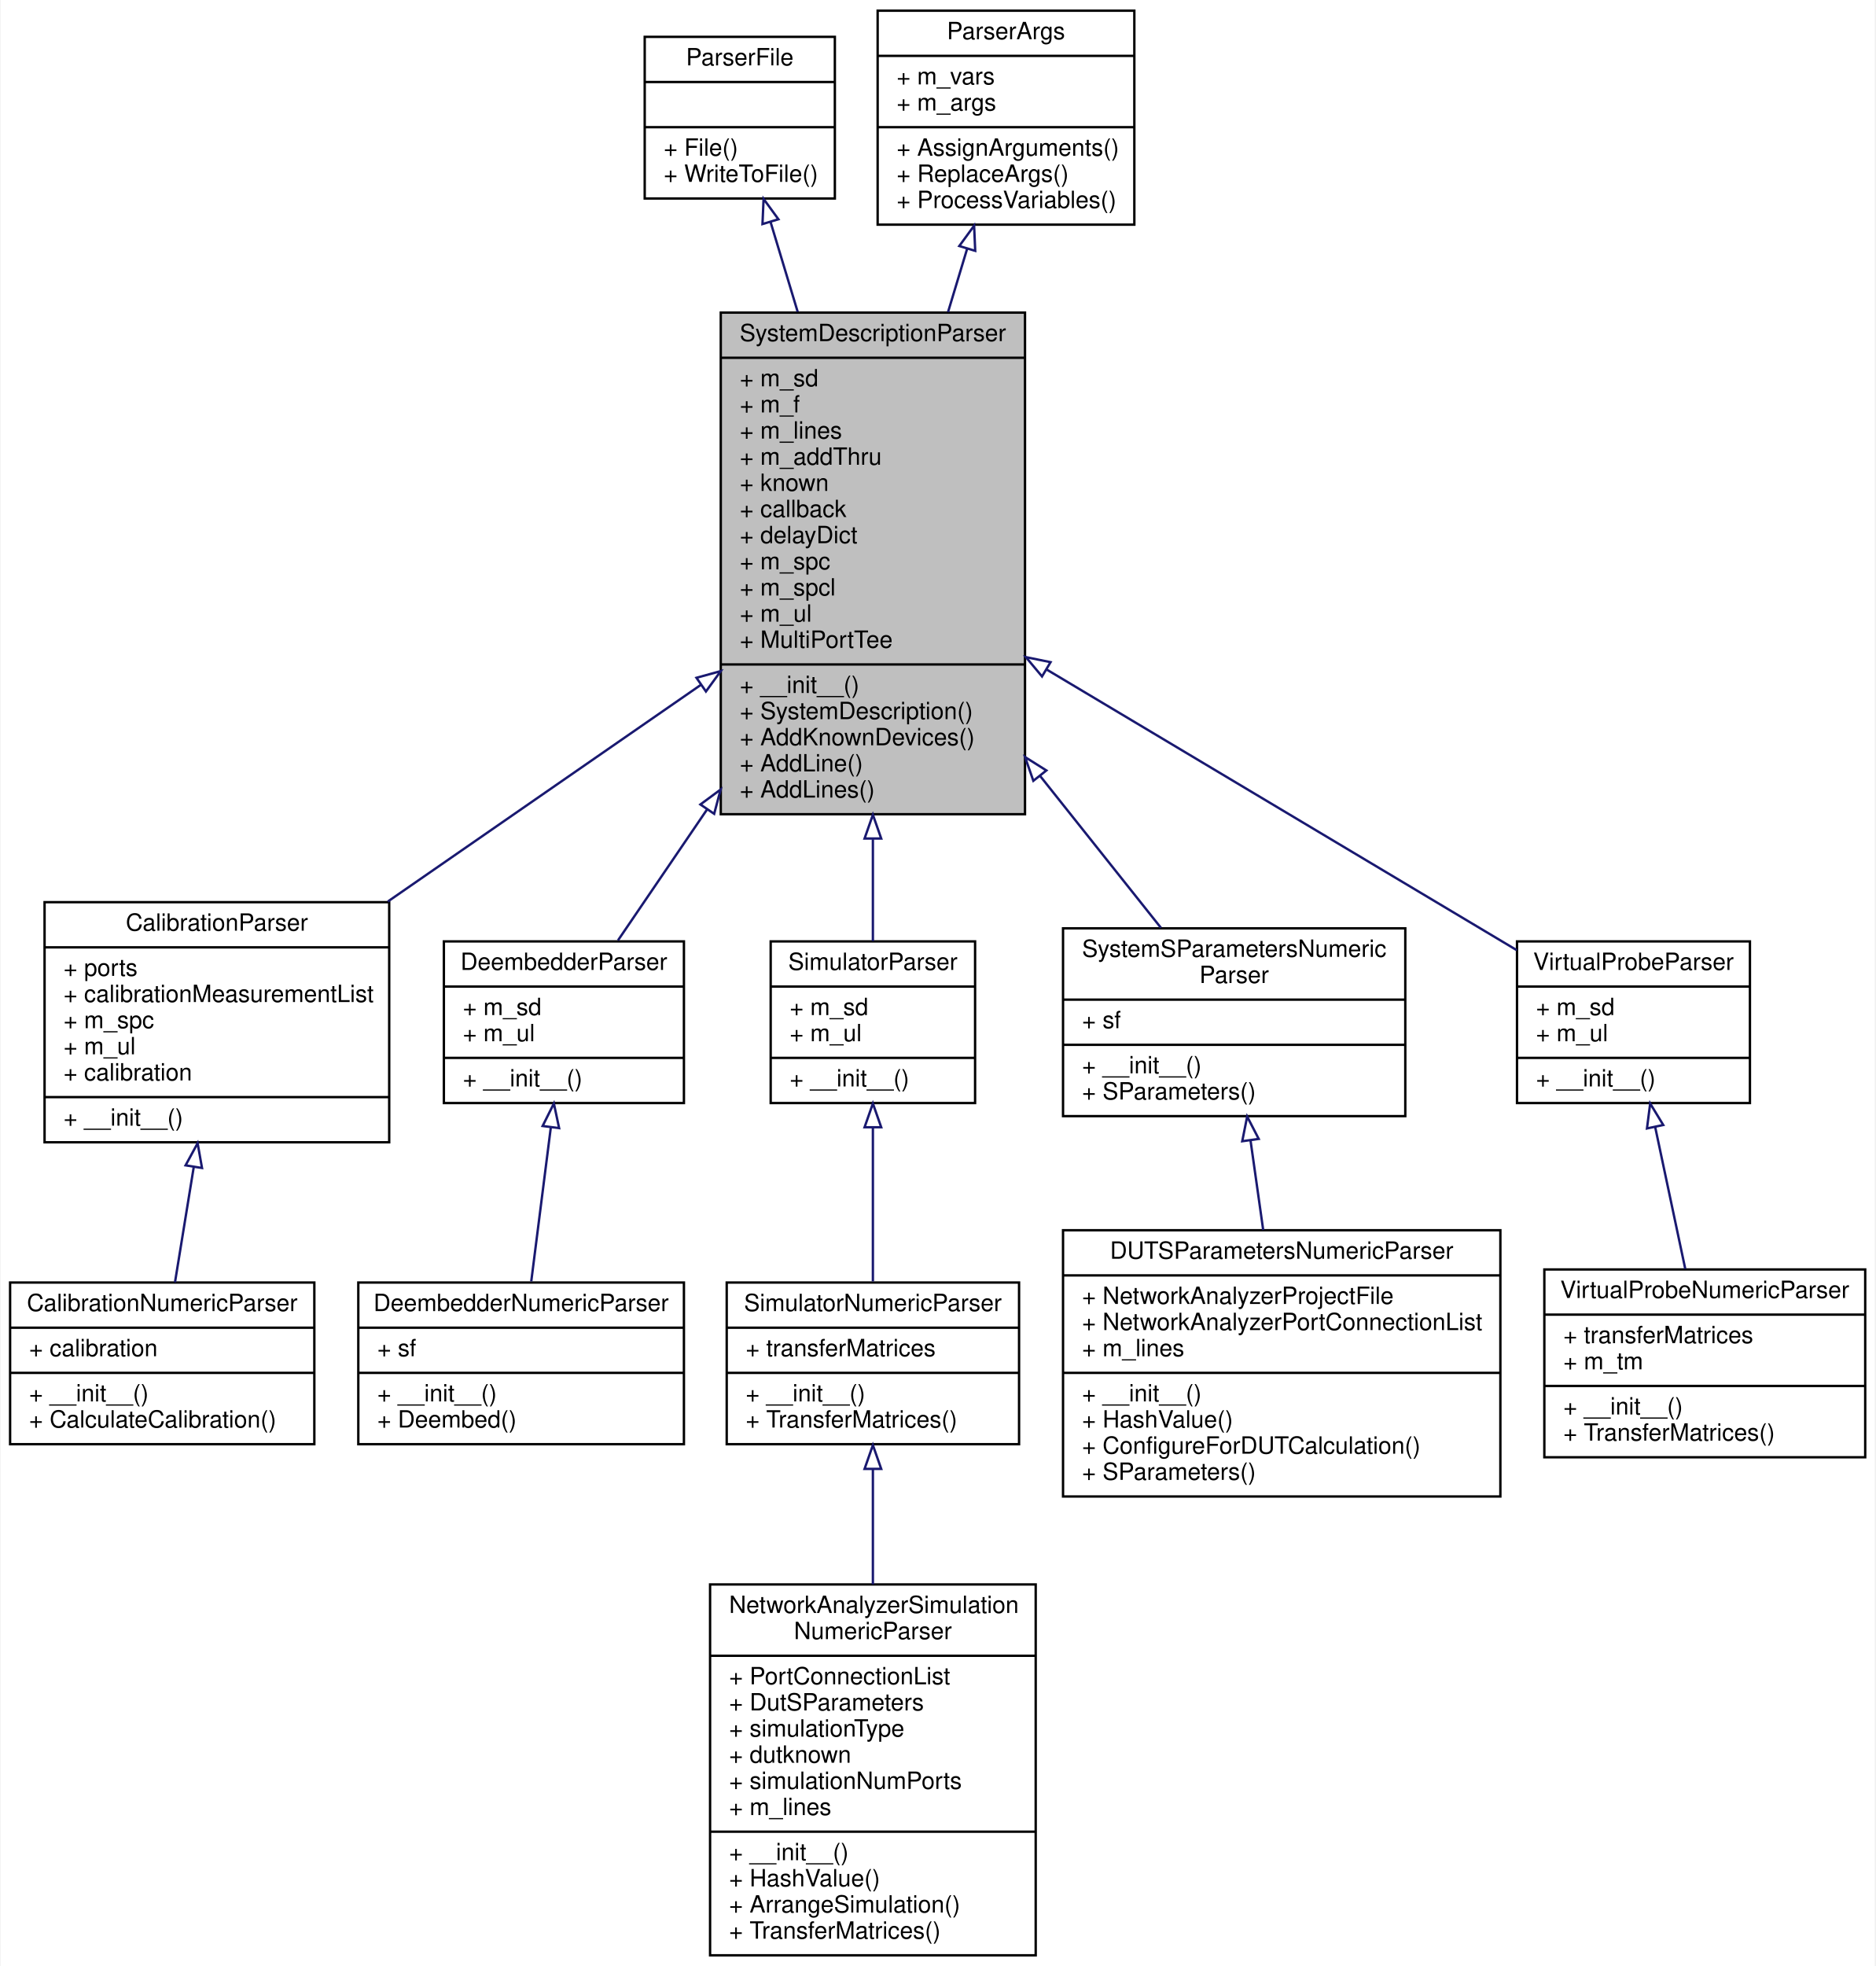
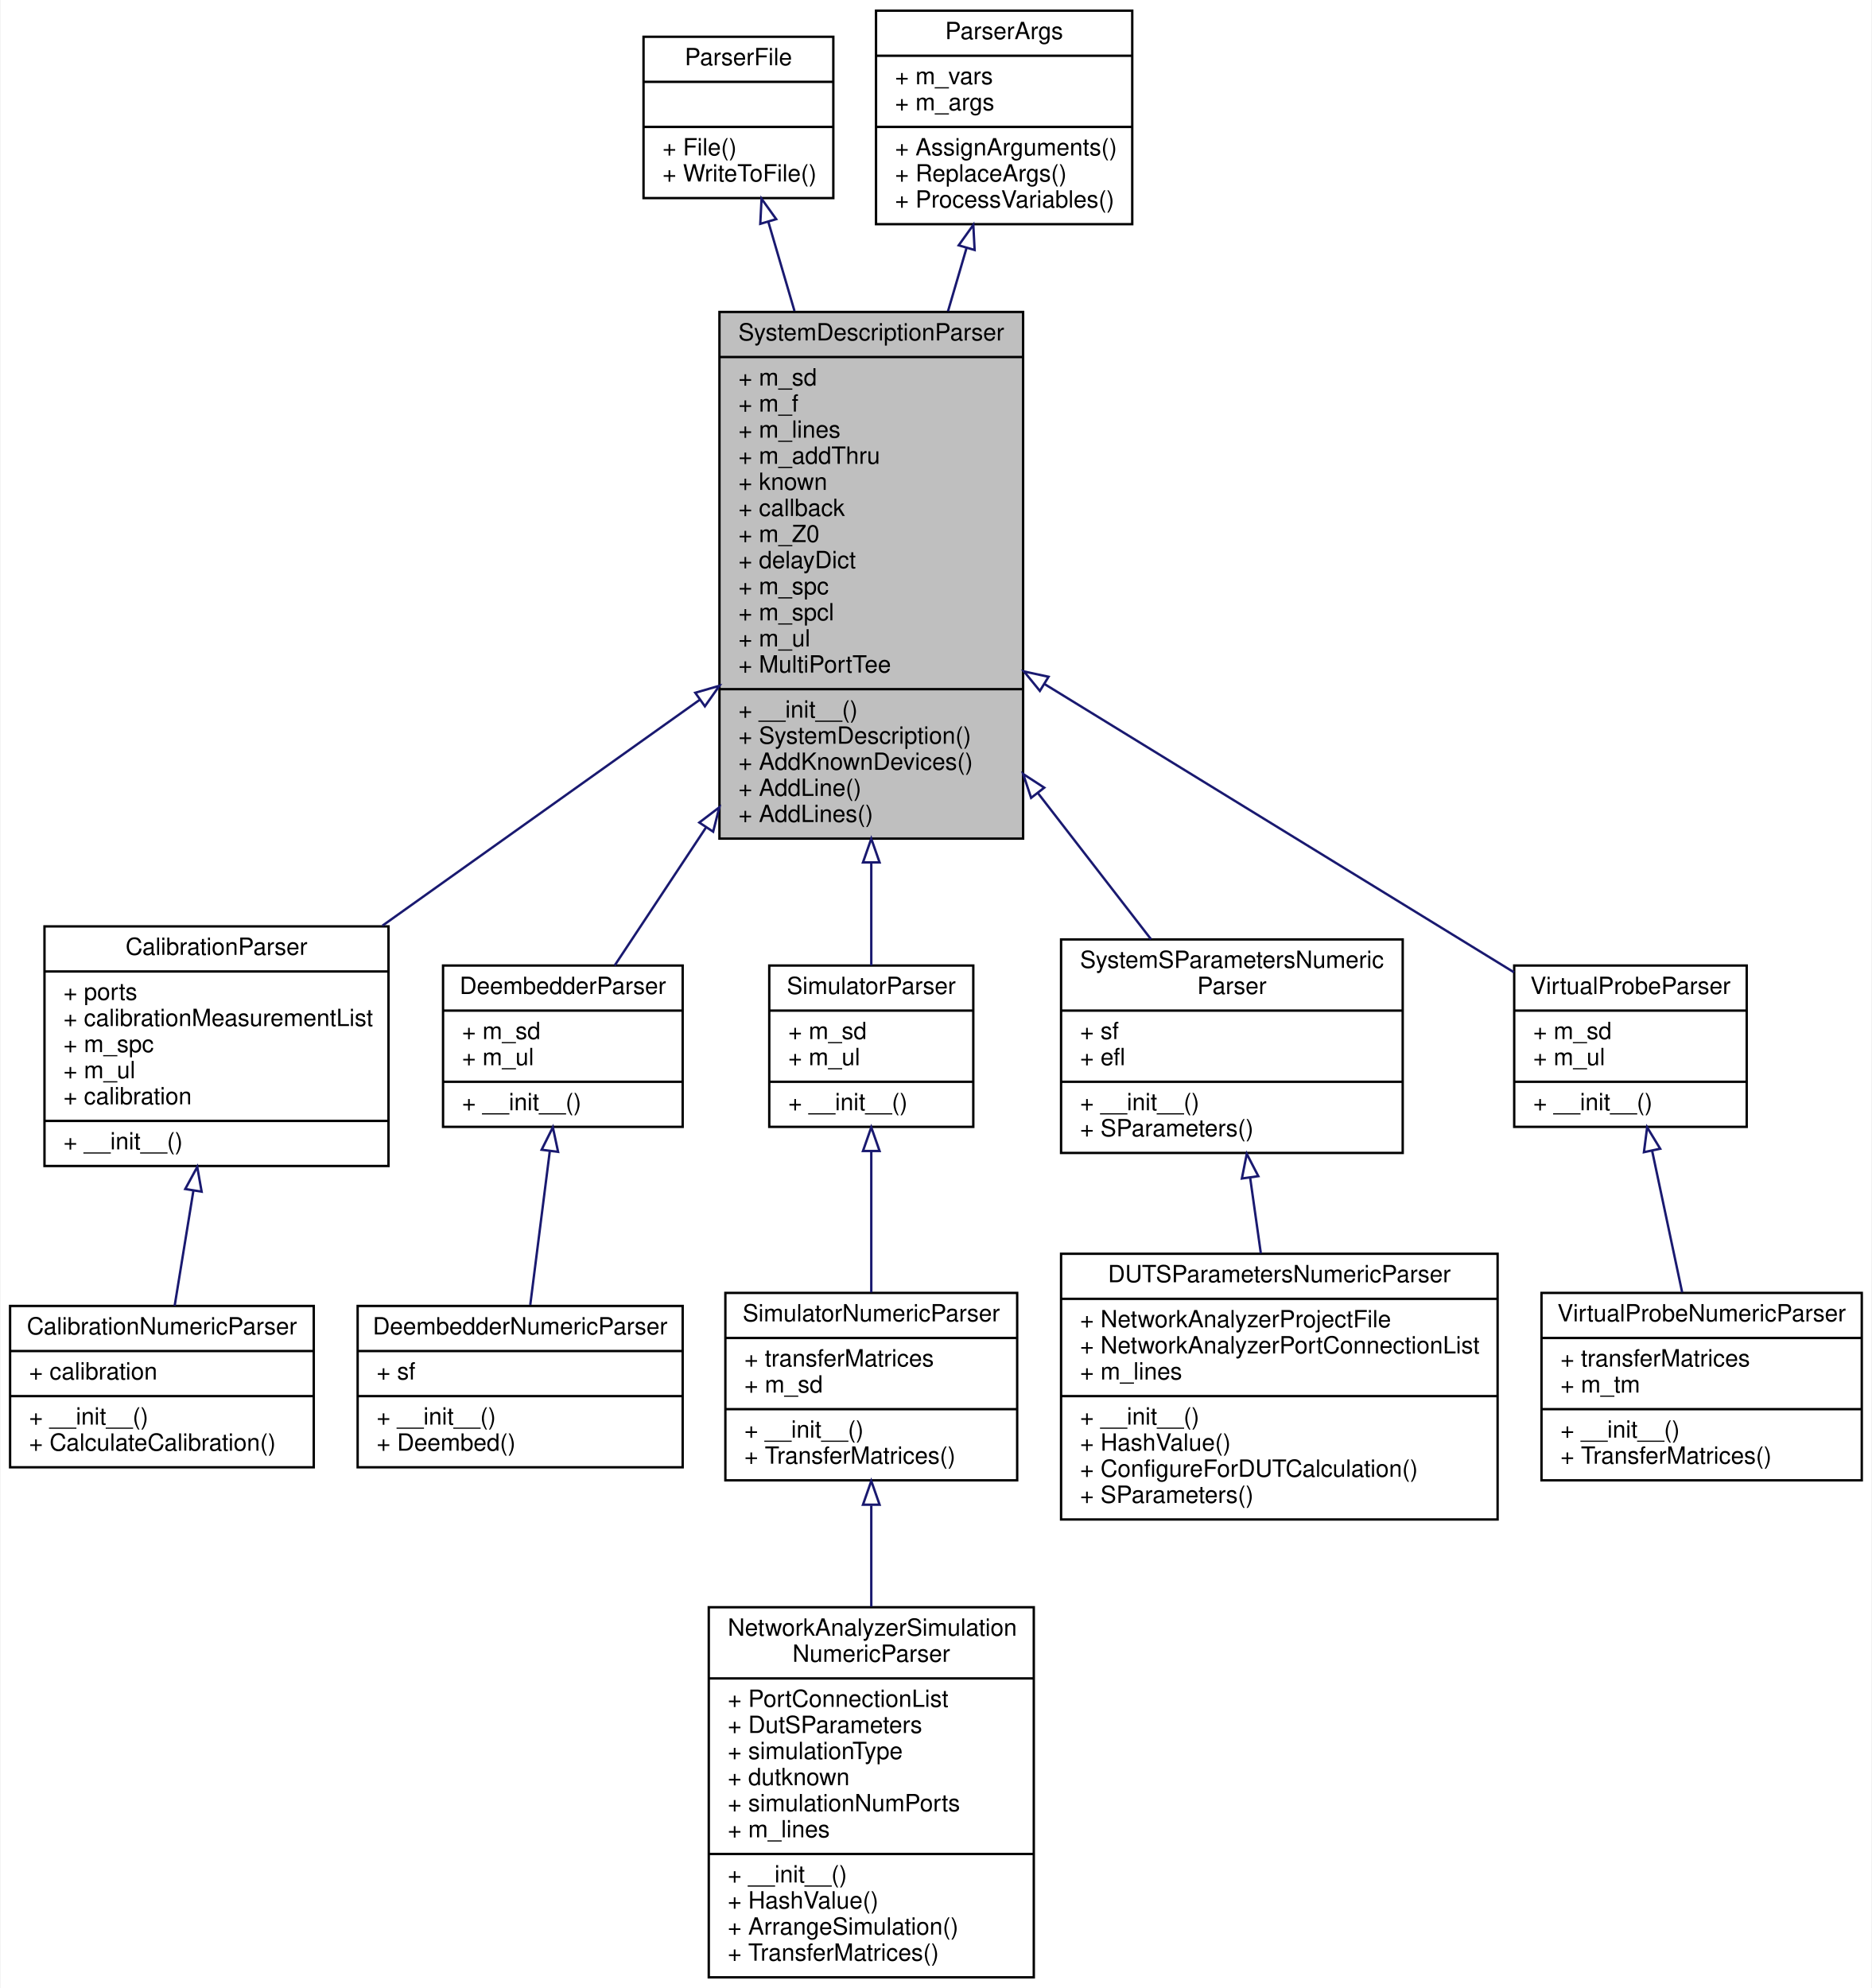
- <svg xmlns="http://www.w3.org/2000/svg" xmlns:xlink="http://www.w3.org/1999/xlink" width="789pt" height="827pt" viewBox="0.00 0.00 788.50 827.00">
-   <g id="graph0" class="graph" transform="scale(1 1) rotate(0) translate(4 823)">
-     <polygon fill="white" stroke="transparent" points="-4,4 -4,-823 784.5,-823 784.5,4 -4,4" />
+ <svg xmlns="http://www.w3.org/2000/svg" xmlns:xlink="http://www.w3.org/1999/xlink" width="789pt" height="838pt" viewBox="0.00 0.00 788.50 838.00">
+   <g id="graph0" class="graph" transform="scale(1 1) rotate(0) translate(4 834)">
+     <polygon fill="white" stroke="transparent" points="-4,4 -4,-834 784.5,-834 784.5,4 -4,4" />
    <g id="node1" class="node">
      <g id="a_node1">
        <a xlink:title="Parses netlists and produces system descriptions.">
-           <polygon fill="#bfbfbf" stroke="black" points="299,-480.5 299,-691.5 427,-691.5 427,-480.5 299,-480.5" />
-           <text text-anchor="middle" x="363" y="-679.5" font-family="Helvetica,sans-Serif" font-size="10.00">SystemDescriptionParser</text>
-           <polyline fill="none" stroke="black" points="299,-672.5 427,-672.5 " />
-           <text text-anchor="start" x="307" y="-660.5" font-family="Helvetica,sans-Serif" font-size="10.00">+ m_sd</text>
-           <text text-anchor="start" x="307" y="-649.5" font-family="Helvetica,sans-Serif" font-size="10.00">+ m_f</text>
-           <text text-anchor="start" x="307" y="-638.5" font-family="Helvetica,sans-Serif" font-size="10.00">+ m_lines</text>
-           <text text-anchor="start" x="307" y="-627.5" font-family="Helvetica,sans-Serif" font-size="10.00">+ m_addThru</text>
-           <text text-anchor="start" x="307" y="-616.5" font-family="Helvetica,sans-Serif" font-size="10.00">+ known</text>
-           <text text-anchor="start" x="307" y="-605.5" font-family="Helvetica,sans-Serif" font-size="10.00">+ callback</text>
+           <polygon fill="#bfbfbf" stroke="black" points="299,-480.5 299,-702.5 427,-702.5 427,-480.5 299,-480.5" />
+           <text text-anchor="middle" x="363" y="-690.5" font-family="Helvetica,sans-Serif" font-size="10.00">SystemDescriptionParser</text>
+           <polyline fill="none" stroke="black" points="299,-683.5 427,-683.5 " />
+           <text text-anchor="start" x="307" y="-671.5" font-family="Helvetica,sans-Serif" font-size="10.00">+ m_sd</text>
+           <text text-anchor="start" x="307" y="-660.5" font-family="Helvetica,sans-Serif" font-size="10.00">+ m_f</text>
+           <text text-anchor="start" x="307" y="-649.5" font-family="Helvetica,sans-Serif" font-size="10.00">+ m_lines</text>
+           <text text-anchor="start" x="307" y="-638.5" font-family="Helvetica,sans-Serif" font-size="10.00">+ m_addThru</text>
+           <text text-anchor="start" x="307" y="-627.5" font-family="Helvetica,sans-Serif" font-size="10.00">+ known</text>
+           <text text-anchor="start" x="307" y="-616.5" font-family="Helvetica,sans-Serif" font-size="10.00">+ callback</text>
+           <text text-anchor="start" x="307" y="-605.5" font-family="Helvetica,sans-Serif" font-size="10.00">+ m_Z0</text>
          <text text-anchor="start" x="307" y="-594.5" font-family="Helvetica,sans-Serif" font-size="10.00">+ delayDict</text>
          <text text-anchor="start" x="307" y="-583.5" font-family="Helvetica,sans-Serif" font-size="10.00">+ m_spc</text>
          <text text-anchor="start" x="307" y="-572.5" font-family="Helvetica,sans-Serif" font-size="10.00">+ m_spcl</text>
          <text text-anchor="start" x="307" y="-561.5" font-family="Helvetica,sans-Serif" font-size="10.00">+ m_ul</text>
          <text text-anchor="start" x="307" y="-550.5" font-family="Helvetica,sans-Serif" font-size="10.00">+ MultiPortTee</text>
          <polyline fill="none" stroke="black" points="299,-543.5 427,-543.5 " />
          <text text-anchor="start" x="307" y="-531.5" font-family="Helvetica,sans-Serif" font-size="10.00">+ __init__()</text>
          <text text-anchor="start" x="307" y="-520.5" font-family="Helvetica,sans-Serif" font-size="10.00">+ SystemDescription()</text>
          <text text-anchor="start" x="307" y="-509.5" font-family="Helvetica,sans-Serif" font-size="10.00">+ AddKnownDevices()</text>
          <text text-anchor="start" x="307" y="-498.5" font-family="Helvetica,sans-Serif" font-size="10.00">+ AddLine()</text>
          <text text-anchor="start" x="307" y="-487.5" font-family="Helvetica,sans-Serif" font-size="10.00">+ AddLines()</text>
        </a>
      </g>
    </g>
    <g id="node4" class="node">
      <g id="a_node4">
        <a xlink:href="classSignalIntegrity_1_1Lib_1_1Parsers_1_1CalibrationParser_1_1CalibrationParser.xhtml" target="_top" xlink:title="base class for netlist based error terms solutions">
          <polygon fill="white" stroke="black" points="14.5,-342.5 14.5,-443.5 159.5,-443.5 159.5,-342.5 14.5,-342.5" />
          <text text-anchor="middle" x="87" y="-431.5" font-family="Helvetica,sans-Serif" font-size="10.00">CalibrationParser</text>
          <polyline fill="none" stroke="black" points="14.5,-424.5 159.5,-424.5 " />
          <text text-anchor="start" x="22.5" y="-412.5" font-family="Helvetica,sans-Serif" font-size="10.00">+ ports</text>
          <text text-anchor="start" x="22.5" y="-401.5" font-family="Helvetica,sans-Serif" font-size="10.00">+ calibrationMeasurementList</text>
          <text text-anchor="start" x="22.5" y="-390.5" font-family="Helvetica,sans-Serif" font-size="10.00">+ m_spc</text>
          <text text-anchor="start" x="22.5" y="-379.5" font-family="Helvetica,sans-Serif" font-size="10.00">+ m_ul</text>
          <text text-anchor="start" x="22.5" y="-368.5" font-family="Helvetica,sans-Serif" font-size="10.00">+ calibration</text>
          <polyline fill="none" stroke="black" points="14.5,-361.5 159.5,-361.5 " />
          <text text-anchor="start" x="22.5" y="-349.5" font-family="Helvetica,sans-Serif" font-size="10.00">+ __init__()</text>
        </a>
      </g>
    </g>
    <g id="edge3" class="edge">
-       <path fill="none" stroke="midnightblue" d="M290.73,-534.99C250.09,-506.86 199.52,-471.87 158.93,-443.78" />
-       <polygon fill="none" stroke="midnightblue" points="288.77,-537.89 298.99,-540.7 292.76,-532.13 288.77,-537.89" />
+       <path fill="none" stroke="midnightblue" d="M290.61,-538.96C249.32,-509.57 197.83,-472.91 156.96,-443.81" />
+       <polygon fill="none" stroke="midnightblue" points="288.81,-541.98 298.99,-544.93 292.87,-536.27 288.81,-541.98" />
    </g>
    <g id="node6" class="node">
      <g id="a_node6">
        <a xlink:href="classSignalIntegrity_1_1Lib_1_1Parsers_1_1DeembedderParser_1_1DeembedderParser.xhtml" target="_top" xlink:title="base class for netlist based deembedding solutions">
          <polygon fill="white" stroke="black" points="182.5,-359 182.5,-427 283.5,-427 283.5,-359 182.5,-359" />
          <text text-anchor="middle" x="233" y="-415" font-family="Helvetica,sans-Serif" font-size="10.00">DeembedderParser</text>
          <polyline fill="none" stroke="black" points="182.5,-408 283.5,-408 " />
          <text text-anchor="start" x="190.5" y="-396" font-family="Helvetica,sans-Serif" font-size="10.00">+ m_sd</text>
          <text text-anchor="start" x="190.5" y="-385" font-family="Helvetica,sans-Serif" font-size="10.00">+ m_ul</text>
          <polyline fill="none" stroke="black" points="182.5,-378 283.5,-378 " />
          <text text-anchor="start" x="190.5" y="-366" font-family="Helvetica,sans-Serif" font-size="10.00">+ __init__()</text>
        </a>
      </g>
    </g>
    <g id="edge5" class="edge">
-       <path fill="none" stroke="midnightblue" d="M293.32,-482.63C279.72,-462.64 266.39,-443.06 255.74,-427.41" />
-       <polygon fill="none" stroke="midnightblue" points="290.43,-484.6 298.95,-490.9 296.22,-480.66 290.43,-484.6" />
+       <path fill="none" stroke="midnightblue" d="M293.37,-485.25C279.37,-464.08 265.65,-443.36 254.84,-427.02" />
+       <polygon fill="none" stroke="midnightblue" points="290.52,-487.28 298.95,-493.69 296.35,-483.42 290.52,-487.28" />
    </g>
    <g id="node8" class="node">
      <g id="a_node8">
        <a xlink:href="classSignalIntegrity_1_1Lib_1_1Parsers_1_1SimulatorParser_1_1SimulatorParser.xhtml" target="_top" xlink:title="base class for netlist based simulation solutions">
          <polygon fill="white" stroke="black" points="320,-359 320,-427 406,-427 406,-359 320,-359" />
          <text text-anchor="middle" x="363" y="-415" font-family="Helvetica,sans-Serif" font-size="10.00">SimulatorParser</text>
          <polyline fill="none" stroke="black" points="320,-408 406,-408 " />
          <text text-anchor="start" x="328" y="-396" font-family="Helvetica,sans-Serif" font-size="10.00">+ m_sd</text>
          <text text-anchor="start" x="328" y="-385" font-family="Helvetica,sans-Serif" font-size="10.00">+ m_ul</text>
          <polyline fill="none" stroke="black" points="320,-378 406,-378 " />
          <text text-anchor="start" x="328" y="-366" font-family="Helvetica,sans-Serif" font-size="10.00">+ __init__()</text>
        </a>
      </g>
    </g>
    <g id="edge7" class="edge">
-       <path fill="none" stroke="midnightblue" d="M363,-469.95C363,-454.36 363,-439.5 363,-427.12" />
-       <polygon fill="none" stroke="midnightblue" points="359.5,-470.28 363,-480.28 366.5,-470.28 359.5,-470.28" />
+       <path fill="none" stroke="midnightblue" d="M363,-470.06C363,-454.35 363,-439.45 363,-427.06" />
+       <polygon fill="none" stroke="midnightblue" points="359.5,-470.47 363,-480.47 366.5,-470.47 359.5,-470.47" />
    </g>
    <g id="node11" class="node">
      <g id="a_node11">
        <a xlink:href="classSignalIntegrity_1_1Lib_1_1Parsers_1_1SystemSParametersParser_1_1SystemSParametersNumericParser.xhtml" target="_top" xlink:title="generates system s-parameters from a netlist">
-           <polygon fill="white" stroke="black" points="443,-353.5 443,-432.5 587,-432.5 587,-353.5 443,-353.5" />
-           <text text-anchor="start" x="451" y="-420.5" font-family="Helvetica,sans-Serif" font-size="10.00">SystemSParametersNumeric</text>
-           <text text-anchor="middle" x="515" y="-409.5" font-family="Helvetica,sans-Serif" font-size="10.00">Parser</text>
-           <polyline fill="none" stroke="black" points="443,-402.5 587,-402.5 " />
-           <text text-anchor="start" x="451" y="-390.5" font-family="Helvetica,sans-Serif" font-size="10.00">+ sf</text>
-           <polyline fill="none" stroke="black" points="443,-383.5 587,-383.5 " />
-           <text text-anchor="start" x="451" y="-371.5" font-family="Helvetica,sans-Serif" font-size="10.00">+ __init__()</text>
-           <text text-anchor="start" x="451" y="-360.5" font-family="Helvetica,sans-Serif" font-size="10.00">+ SParameters()</text>
+           <polygon fill="white" stroke="black" points="443,-348 443,-438 587,-438 587,-348 443,-348" />
+           <text text-anchor="start" x="451" y="-426" font-family="Helvetica,sans-Serif" font-size="10.00">SystemSParametersNumeric</text>
+           <text text-anchor="middle" x="515" y="-415" font-family="Helvetica,sans-Serif" font-size="10.00">Parser</text>
+           <polyline fill="none" stroke="black" points="443,-408 587,-408 " />
+           <text text-anchor="start" x="451" y="-396" font-family="Helvetica,sans-Serif" font-size="10.00">+ sf</text>
+           <text text-anchor="start" x="451" y="-385" font-family="Helvetica,sans-Serif" font-size="10.00">+ efl</text>
+           <polyline fill="none" stroke="black" points="443,-378 587,-378 " />
+           <text text-anchor="start" x="451" y="-366" font-family="Helvetica,sans-Serif" font-size="10.00">+ __init__()</text>
+           <text text-anchor="start" x="451" y="-355" font-family="Helvetica,sans-Serif" font-size="10.00">+ SParameters()</text>
        </a>
      </g>
    </g>
    <g id="edge10" class="edge">
-       <path fill="none" stroke="midnightblue" d="M433.32,-496.64C451.18,-474.2 469.46,-451.22 484.19,-432.71" />
-       <polygon fill="none" stroke="midnightblue" points="430.51,-494.55 427.02,-504.55 435.99,-498.91 430.51,-494.55" />
+       <path fill="none" stroke="midnightblue" d="M433.34,-499.57C449.89,-478.18 466.79,-456.32 480.9,-438.09" />
+       <polygon fill="none" stroke="midnightblue" points="430.37,-497.68 427.02,-507.74 435.91,-501.97 430.37,-497.68" />
    </g>
    <g id="node13" class="node">
      <g id="a_node13">
        <a xlink:href="classSignalIntegrity_1_1Lib_1_1Parsers_1_1VirtualProbeParser_1_1VirtualProbeParser.xhtml" target="_top" xlink:title="base class for netlist based virtual probing solutions">
          <polygon fill="white" stroke="black" points="634,-359 634,-427 732,-427 732,-359 634,-359" />
          <text text-anchor="middle" x="683" y="-415" font-family="Helvetica,sans-Serif" font-size="10.00">VirtualProbeParser</text>
          <polyline fill="none" stroke="black" points="634,-408 732,-408 " />
          <text text-anchor="start" x="642" y="-396" font-family="Helvetica,sans-Serif" font-size="10.00">+ m_sd</text>
          <text text-anchor="start" x="642" y="-385" font-family="Helvetica,sans-Serif" font-size="10.00">+ m_ul</text>
          <polyline fill="none" stroke="black" points="634,-378 732,-378 " />
          <text text-anchor="start" x="642" y="-366" font-family="Helvetica,sans-Serif" font-size="10.00">+ __init__()</text>
        </a>
      </g>
    </g>
    <g id="edge12" class="edge">
-       <path fill="none" stroke="midnightblue" d="M436.13,-541.35C496.71,-505.19 581.13,-454.8 633.9,-423.31" />
-       <polygon fill="none" stroke="midnightblue" points="434.16,-538.45 427.37,-546.58 437.75,-544.46 434.16,-538.45" />
+       <path fill="none" stroke="midnightblue" d="M436.13,-545.59C496.71,-508.39 581.13,-456.55 633.9,-424.15" />
+       <polygon fill="none" stroke="midnightblue" points="434.06,-542.76 427.37,-550.97 437.72,-548.72 434.06,-542.76" />
    </g>
    <g id="node2" class="node">
      <g id="a_node2">
        <a xlink:href="classSignalIntegrity_1_1Lib_1_1Parsers_1_1ParserFile_1_1ParserFile.xhtml" target="_top" xlink:title="file handling base class for parsers">
-           <polygon fill="white" stroke="black" points="267,-739.5 267,-807.5 347,-807.5 347,-739.5 267,-739.5" />
-           <text text-anchor="middle" x="307" y="-795.5" font-family="Helvetica,sans-Serif" font-size="10.00">ParserFile</text>
-           <polyline fill="none" stroke="black" points="267,-788.5 347,-788.5 " />
-           <text text-anchor="middle" x="307" y="-776.5" font-family="Helvetica,sans-Serif" font-size="10.00"> </text>
-           <polyline fill="none" stroke="black" points="267,-769.5 347,-769.5 " />
-           <text text-anchor="start" x="275" y="-757.5" font-family="Helvetica,sans-Serif" font-size="10.00">+ File()</text>
-           <text text-anchor="start" x="275" y="-746.5" font-family="Helvetica,sans-Serif" font-size="10.00">+ WriteToFile()</text>
+           <polygon fill="white" stroke="black" points="267,-750.5 267,-818.5 347,-818.5 347,-750.5 267,-750.5" />
+           <text text-anchor="middle" x="307" y="-806.5" font-family="Helvetica,sans-Serif" font-size="10.00">ParserFile</text>
+           <polyline fill="none" stroke="black" points="267,-799.5 347,-799.5 " />
+           <text text-anchor="middle" x="307" y="-787.5" font-family="Helvetica,sans-Serif" font-size="10.00"> </text>
+           <polyline fill="none" stroke="black" points="267,-780.5 347,-780.5 " />
+           <text text-anchor="start" x="275" y="-768.5" font-family="Helvetica,sans-Serif" font-size="10.00">+ File()</text>
+           <text text-anchor="start" x="275" y="-757.5" font-family="Helvetica,sans-Serif" font-size="10.00">+ WriteToFile()</text>
        </a>
      </g>
    </g>
    <g id="edge1" class="edge">
-       <path fill="none" stroke="midnightblue" d="M319.94,-729.63C323.42,-718.12 327.33,-705.15 331.35,-691.84" />
-       <polygon fill="none" stroke="midnightblue" points="316.55,-728.75 317.01,-739.34 323.25,-730.77 316.55,-728.75" />
+       <path fill="none" stroke="midnightblue" d="M319.59,-740.57C322.94,-729.13 326.73,-716.21 330.63,-702.91" />
+       <polygon fill="none" stroke="midnightblue" points="316.21,-739.65 316.75,-750.23 322.93,-741.62 316.21,-739.65" />
    </g>
    <g id="node3" class="node">
      <g id="a_node3">
        <a xlink:href="classSignalIntegrity_1_1Lib_1_1Parsers_1_1ParserArgs_1_1ParserArgs.xhtml" target="_top" xlink:title="argument handling base class for parsers">
-           <polygon fill="white" stroke="black" points="365,-728.5 365,-818.5 473,-818.5 473,-728.5 365,-728.5" />
-           <text text-anchor="middle" x="419" y="-806.5" font-family="Helvetica,sans-Serif" font-size="10.00">ParserArgs</text>
-           <polyline fill="none" stroke="black" points="365,-799.5 473,-799.5 " />
-           <text text-anchor="start" x="373" y="-787.5" font-family="Helvetica,sans-Serif" font-size="10.00">+ m_vars</text>
-           <text text-anchor="start" x="373" y="-776.5" font-family="Helvetica,sans-Serif" font-size="10.00">+ m_args</text>
-           <polyline fill="none" stroke="black" points="365,-769.5 473,-769.5 " />
-           <text text-anchor="start" x="373" y="-757.5" font-family="Helvetica,sans-Serif" font-size="10.00">+ AssignArguments()</text>
-           <text text-anchor="start" x="373" y="-746.5" font-family="Helvetica,sans-Serif" font-size="10.00">+ ReplaceArgs()</text>
-           <text text-anchor="start" x="373" y="-735.5" font-family="Helvetica,sans-Serif" font-size="10.00">+ ProcessVariables()</text>
+           <polygon fill="white" stroke="black" points="365,-739.5 365,-829.5 473,-829.5 473,-739.5 365,-739.5" />
+           <text text-anchor="middle" x="419" y="-817.5" font-family="Helvetica,sans-Serif" font-size="10.00">ParserArgs</text>
+           <polyline fill="none" stroke="black" points="365,-810.5 473,-810.5 " />
+           <text text-anchor="start" x="373" y="-798.5" font-family="Helvetica,sans-Serif" font-size="10.00">+ m_vars</text>
+           <text text-anchor="start" x="373" y="-787.5" font-family="Helvetica,sans-Serif" font-size="10.00">+ m_args</text>
+           <polyline fill="none" stroke="black" points="365,-780.5 473,-780.5 " />
+           <text text-anchor="start" x="373" y="-768.5" font-family="Helvetica,sans-Serif" font-size="10.00">+ AssignArguments()</text>
+           <text text-anchor="start" x="373" y="-757.5" font-family="Helvetica,sans-Serif" font-size="10.00">+ ReplaceArgs()</text>
+           <text text-anchor="start" x="373" y="-746.5" font-family="Helvetica,sans-Serif" font-size="10.00">+ ProcessVariables()</text>
        </a>
      </g>
    </g>
    <g id="edge2" class="edge">
-       <path fill="none" stroke="midnightblue" d="M402.66,-718.38C400.1,-709.9 397.38,-700.9 394.62,-691.74" />
-       <polygon fill="none" stroke="midnightblue" points="399.35,-719.51 405.59,-728.07 406.05,-717.48 399.35,-719.51" />
+       <path fill="none" stroke="midnightblue" d="M403.17,-729.52C400.69,-721.04 398.04,-712.02 395.34,-702.81" />
+       <polygon fill="none" stroke="midnightblue" points="399.84,-730.59 406.01,-739.2 406.56,-728.62 399.84,-730.59" />
    </g>
    <g id="node5" class="node">
      <g id="a_node5">
        <a xlink:href="classSignalIntegrity_1_1Lib_1_1Parsers_1_1CalibrationNumericParser_1_1CalibrationNumericParser.xhtml" target="_top" xlink:title="generates a calibration from a netlist">
          <polygon fill="white" stroke="black" points="0,-215.5 0,-283.5 128,-283.5 128,-215.5 0,-215.5" />
          <text text-anchor="middle" x="64" y="-271.5" font-family="Helvetica,sans-Serif" font-size="10.00">CalibrationNumericParser</text>
          <polyline fill="none" stroke="black" points="0,-264.5 128,-264.5 " />
          <text text-anchor="start" x="8" y="-252.5" font-family="Helvetica,sans-Serif" font-size="10.00">+ calibration</text>
          <polyline fill="none" stroke="black" points="0,-245.5 128,-245.5 " />
          <text text-anchor="start" x="8" y="-233.5" font-family="Helvetica,sans-Serif" font-size="10.00">+ __init__()</text>
          <text text-anchor="start" x="8" y="-222.5" font-family="Helvetica,sans-Serif" font-size="10.00">+ CalculateCalibration()</text>
        </a>
      </g>
    </g>
    <g id="edge4" class="edge">
      <path fill="none" stroke="midnightblue" d="M77.24,-331.93C74.54,-315.36 71.72,-297.99 69.37,-283.57" />
      <polygon fill="none" stroke="midnightblue" points="73.83,-332.8 78.89,-342.11 80.74,-331.68 73.83,-332.8" />
    </g>
    <g id="node7" class="node">
      <g id="a_node7">
        <a xlink:href="classSignalIntegrity_1_1Lib_1_1Parsers_1_1DeembedderNumericParser_1_1DeembedderNumericParser.xhtml" target="_top" xlink:title="generates deembedd s-parameters from a netlist">
          <polygon fill="white" stroke="black" points="146.5,-215.5 146.5,-283.5 283.5,-283.5 283.5,-215.5 146.5,-215.5" />
          <text text-anchor="middle" x="215" y="-271.5" font-family="Helvetica,sans-Serif" font-size="10.00">DeembedderNumericParser</text>
          <polyline fill="none" stroke="black" points="146.5,-264.5 283.5,-264.5 " />
          <text text-anchor="start" x="154.5" y="-252.5" font-family="Helvetica,sans-Serif" font-size="10.00">+ sf</text>
          <polyline fill="none" stroke="black" points="146.5,-245.5 283.5,-245.5 " />
          <text text-anchor="start" x="154.5" y="-233.5" font-family="Helvetica,sans-Serif" font-size="10.00">+ __init__()</text>
          <text text-anchor="start" x="154.5" y="-222.5" font-family="Helvetica,sans-Serif" font-size="10.00">+ Deembed()</text>
        </a>
      </g>
    </g>
    <g id="edge6" class="edge">
      <path fill="none" stroke="midnightblue" d="M227.48,-348.64C224.84,-327.84 221.72,-303.3 219.26,-283.96" />
      <polygon fill="none" stroke="midnightblue" points="224.05,-349.35 228.78,-358.82 230.99,-348.46 224.05,-349.35" />
    </g>
    <g id="node9" class="node">
      <g id="a_node9">
        <a xlink:href="classSignalIntegrity_1_1Lib_1_1Parsers_1_1SimulatorNumericParser_1_1SimulatorNumericParser.xhtml" target="_top" xlink:title="performs numeric simulations from netlists">
-           <polygon fill="white" stroke="black" points="301.5,-215.5 301.5,-283.5 424.5,-283.5 424.5,-215.5 301.5,-215.5" />
-           <text text-anchor="middle" x="363" y="-271.5" font-family="Helvetica,sans-Serif" font-size="10.00">SimulatorNumericParser</text>
-           <polyline fill="none" stroke="black" points="301.5,-264.5 424.5,-264.5 " />
-           <text text-anchor="start" x="309.5" y="-252.5" font-family="Helvetica,sans-Serif" font-size="10.00">+ transferMatrices</text>
-           <polyline fill="none" stroke="black" points="301.5,-245.5 424.5,-245.5 " />
-           <text text-anchor="start" x="309.5" y="-233.5" font-family="Helvetica,sans-Serif" font-size="10.00">+ __init__()</text>
-           <text text-anchor="start" x="309.5" y="-222.5" font-family="Helvetica,sans-Serif" font-size="10.00">+ TransferMatrices()</text>
+           <polygon fill="white" stroke="black" points="301.5,-210 301.5,-289 424.5,-289 424.5,-210 301.5,-210" />
+           <text text-anchor="middle" x="363" y="-277" font-family="Helvetica,sans-Serif" font-size="10.00">SimulatorNumericParser</text>
+           <polyline fill="none" stroke="black" points="301.5,-270 424.5,-270 " />
+           <text text-anchor="start" x="309.5" y="-258" font-family="Helvetica,sans-Serif" font-size="10.00">+ transferMatrices</text>
+           <text text-anchor="start" x="309.5" y="-247" font-family="Helvetica,sans-Serif" font-size="10.00">+ m_sd</text>
+           <polyline fill="none" stroke="black" points="301.5,-240 424.5,-240 " />
+           <text text-anchor="start" x="309.5" y="-228" font-family="Helvetica,sans-Serif" font-size="10.00">+ __init__()</text>
+           <text text-anchor="start" x="309.5" y="-217" font-family="Helvetica,sans-Serif" font-size="10.00">+ TransferMatrices()</text>
        </a>
      </g>
    </g>
    <g id="edge8" class="edge">
-       <path fill="none" stroke="midnightblue" d="M363,-348.64C363,-327.84 363,-303.3 363,-283.96" />
+       <path fill="none" stroke="midnightblue" d="M363,-348.66C363,-329.7 363,-307.64 363,-289.23" />
      <polygon fill="none" stroke="midnightblue" points="359.5,-348.82 363,-358.82 366.5,-348.82 359.5,-348.82" />
    </g>
    <g id="node10" class="node">
      <g id="a_node10">
        <a xlink:href="classSignalIntegrity_1_1Lib_1_1Parsers_1_1NetworkAnalyzerSimulationNumericParser_1_1NetworkAnalyzerSimulationNumericParser.xhtml" target="_top" xlink:title="performs numeric simulations from netlists">
          <polygon fill="white" stroke="black" points="294.5,-0.5 294.5,-156.5 431.5,-156.5 431.5,-0.5 294.5,-0.5" />
          <text text-anchor="start" x="302.5" y="-144.5" font-family="Helvetica,sans-Serif" font-size="10.00">NetworkAnalyzerSimulation</text>
          <text text-anchor="middle" x="363" y="-133.5" font-family="Helvetica,sans-Serif" font-size="10.00">NumericParser</text>
          <polyline fill="none" stroke="black" points="294.5,-126.5 431.5,-126.5 " />
          <text text-anchor="start" x="302.5" y="-114.5" font-family="Helvetica,sans-Serif" font-size="10.00">+ PortConnectionList</text>
          <text text-anchor="start" x="302.5" y="-103.5" font-family="Helvetica,sans-Serif" font-size="10.00">+ DutSParameters</text>
          <text text-anchor="start" x="302.5" y="-92.5" font-family="Helvetica,sans-Serif" font-size="10.00">+ simulationType</text>
          <text text-anchor="start" x="302.5" y="-81.5" font-family="Helvetica,sans-Serif" font-size="10.00">+ dutknown</text>
          <text text-anchor="start" x="302.5" y="-70.5" font-family="Helvetica,sans-Serif" font-size="10.00">+ simulationNumPorts</text>
          <text text-anchor="start" x="302.5" y="-59.5" font-family="Helvetica,sans-Serif" font-size="10.00">+ m_lines</text>
          <polyline fill="none" stroke="black" points="294.5,-52.5 431.5,-52.5 " />
          <text text-anchor="start" x="302.5" y="-40.5" font-family="Helvetica,sans-Serif" font-size="10.00">+ __init__()</text>
          <text text-anchor="start" x="302.5" y="-29.5" font-family="Helvetica,sans-Serif" font-size="10.00">+ HashValue()</text>
          <text text-anchor="start" x="302.5" y="-18.5" font-family="Helvetica,sans-Serif" font-size="10.00">+ ArrangeSimulation()</text>
          <text text-anchor="start" x="302.5" y="-7.5" font-family="Helvetica,sans-Serif" font-size="10.00">+ TransferMatrices()</text>
        </a>
      </g>
    </g>
    <g id="edge9" class="edge">
-       <path fill="none" stroke="midnightblue" d="M363,-204.79C363,-190.03 363,-173.09 363,-156.53" />
-       <polygon fill="none" stroke="midnightblue" points="359.5,-205.11 363,-215.11 366.5,-205.11 359.5,-205.11" />
+       <path fill="none" stroke="midnightblue" d="M363,-199.36C363,-186.02 363,-171.23 363,-156.73" />
+       <polygon fill="none" stroke="midnightblue" points="359.5,-199.73 363,-209.73 366.5,-199.73 359.5,-199.73" />
    </g>
    <g id="node12" class="node">
      <g id="a_node12">
        <a xlink:href="classSignalIntegrity_1_1Lib_1_1Parsers_1_1DUTSParametersNumericParser_1_1DUTSParametersNumericParser.xhtml" target="_top" xlink:title="generates s-parameters of a DUT from a network analyzer model netlist">
          <polygon fill="white" stroke="black" points="443,-193.5 443,-305.5 627,-305.5 627,-193.5 443,-193.5" />
          <text text-anchor="middle" x="535" y="-293.5" font-family="Helvetica,sans-Serif" font-size="10.00">DUTSParametersNumericParser</text>
          <polyline fill="none" stroke="black" points="443,-286.5 627,-286.5 " />
          <text text-anchor="start" x="451" y="-274.5" font-family="Helvetica,sans-Serif" font-size="10.00">+ NetworkAnalyzerProjectFile</text>
          <text text-anchor="start" x="451" y="-263.5" font-family="Helvetica,sans-Serif" font-size="10.00">+ NetworkAnalyzerPortConnectionList</text>
          <text text-anchor="start" x="451" y="-252.5" font-family="Helvetica,sans-Serif" font-size="10.00">+ m_lines</text>
          <polyline fill="none" stroke="black" points="443,-245.5 627,-245.5 " />
          <text text-anchor="start" x="451" y="-233.5" font-family="Helvetica,sans-Serif" font-size="10.00">+ __init__()</text>
          <text text-anchor="start" x="451" y="-222.5" font-family="Helvetica,sans-Serif" font-size="10.00">+ HashValue()</text>
          <text text-anchor="start" x="451" y="-211.5" font-family="Helvetica,sans-Serif" font-size="10.00">+ ConfigureForDUTCalculation()</text>
          <text text-anchor="start" x="451" y="-200.5" font-family="Helvetica,sans-Serif" font-size="10.00">+ SParameters()</text>
        </a>
      </g>
    </g>
    <g id="edge11" class="edge">
-       <path fill="none" stroke="midnightblue" d="M521.87,-343.37C523.6,-331.19 525.45,-318.03 527.22,-305.56" />
-       <polygon fill="none" stroke="midnightblue" points="518.4,-342.94 520.47,-353.33 525.33,-343.92 518.4,-342.94" />
+       <path fill="none" stroke="midnightblue" d="M522.72,-337.41C524.19,-327.01 525.73,-316.11 527.2,-305.69" />
+       <polygon fill="none" stroke="midnightblue" points="519.21,-337.23 521.27,-347.62 526.14,-338.21 519.21,-337.23" />
    </g>
    <g id="node14" class="node">
      <g id="a_node14">
        <a xlink:href="classSignalIntegrity_1_1Lib_1_1Parsers_1_1VirtualProbeNumericParser_1_1VirtualProbeNumericParser.xhtml" target="_top" xlink:title="performs numeric virtual probing from netlists">
          <polygon fill="white" stroke="black" points="645.5,-210 645.5,-289 780.5,-289 780.5,-210 645.5,-210" />
          <text text-anchor="middle" x="713" y="-277" font-family="Helvetica,sans-Serif" font-size="10.00">VirtualProbeNumericParser</text>
          <polyline fill="none" stroke="black" points="645.5,-270 780.5,-270 " />
          <text text-anchor="start" x="653.5" y="-258" font-family="Helvetica,sans-Serif" font-size="10.00">+ transferMatrices</text>
          <text text-anchor="start" x="653.5" y="-247" font-family="Helvetica,sans-Serif" font-size="10.00">+ m_tm</text>
          <polyline fill="none" stroke="black" points="645.5,-240 780.5,-240 " />
          <text text-anchor="start" x="653.5" y="-228" font-family="Helvetica,sans-Serif" font-size="10.00">+ __init__()</text>
          <text text-anchor="start" x="653.5" y="-217" font-family="Helvetica,sans-Serif" font-size="10.00">+ TransferMatrices()</text>
        </a>
      </g>
    </g>
    <g id="edge13" class="edge">
      <path fill="none" stroke="midnightblue" d="M692.13,-348.92C696.17,-329.9 700.87,-307.72 704.79,-289.23" />
      <polygon fill="none" stroke="midnightblue" points="688.68,-348.32 690.03,-358.82 695.53,-349.77 688.68,-348.32" />
    </g>
  </g>
</svg>
